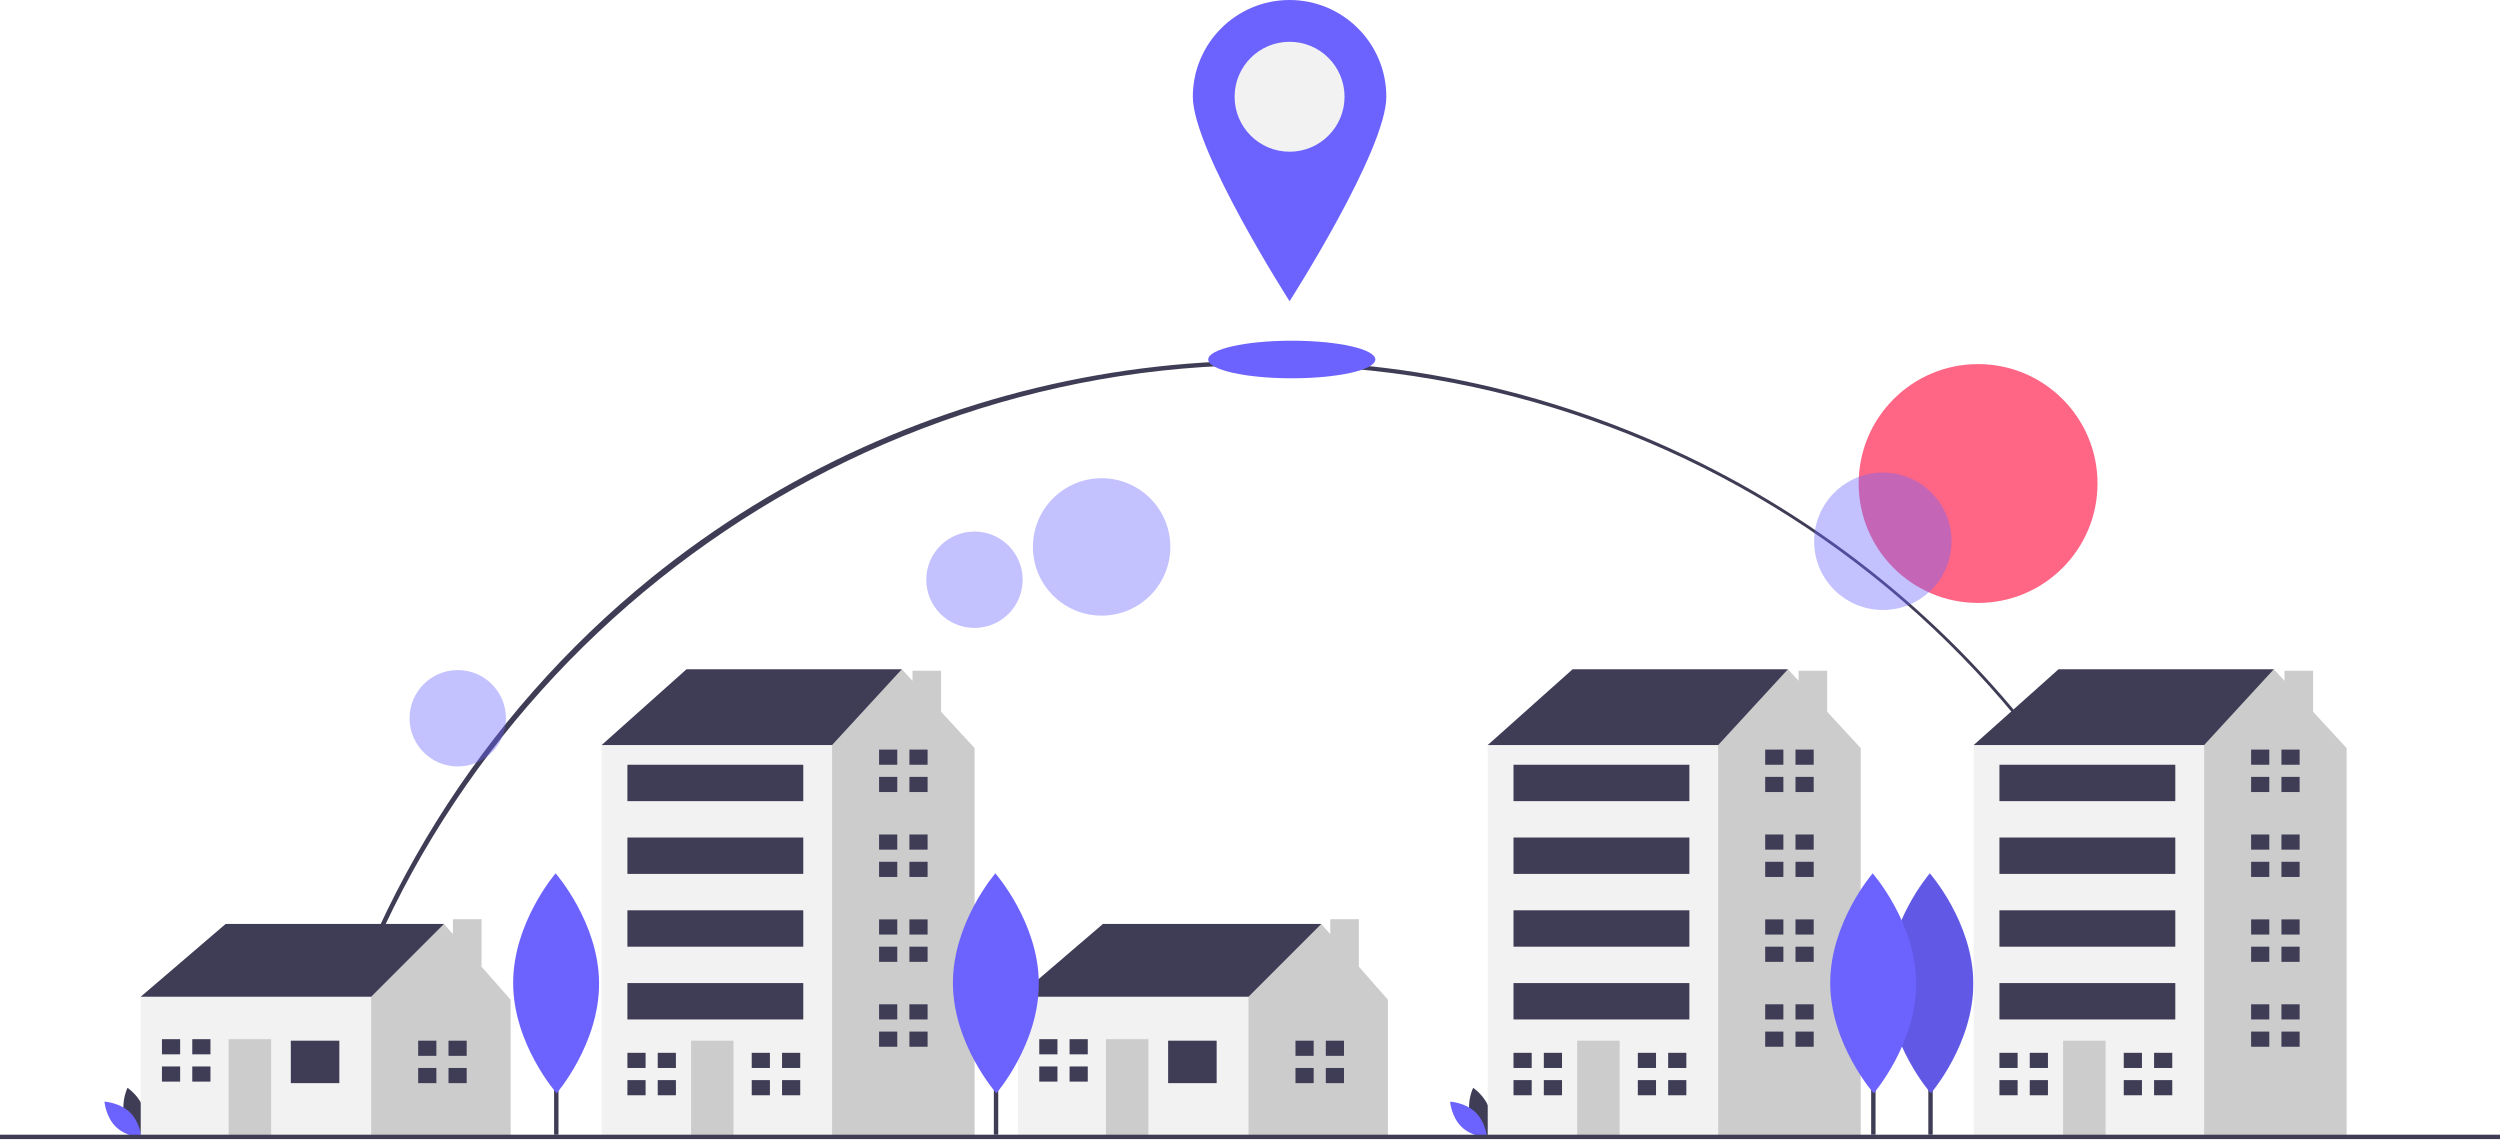
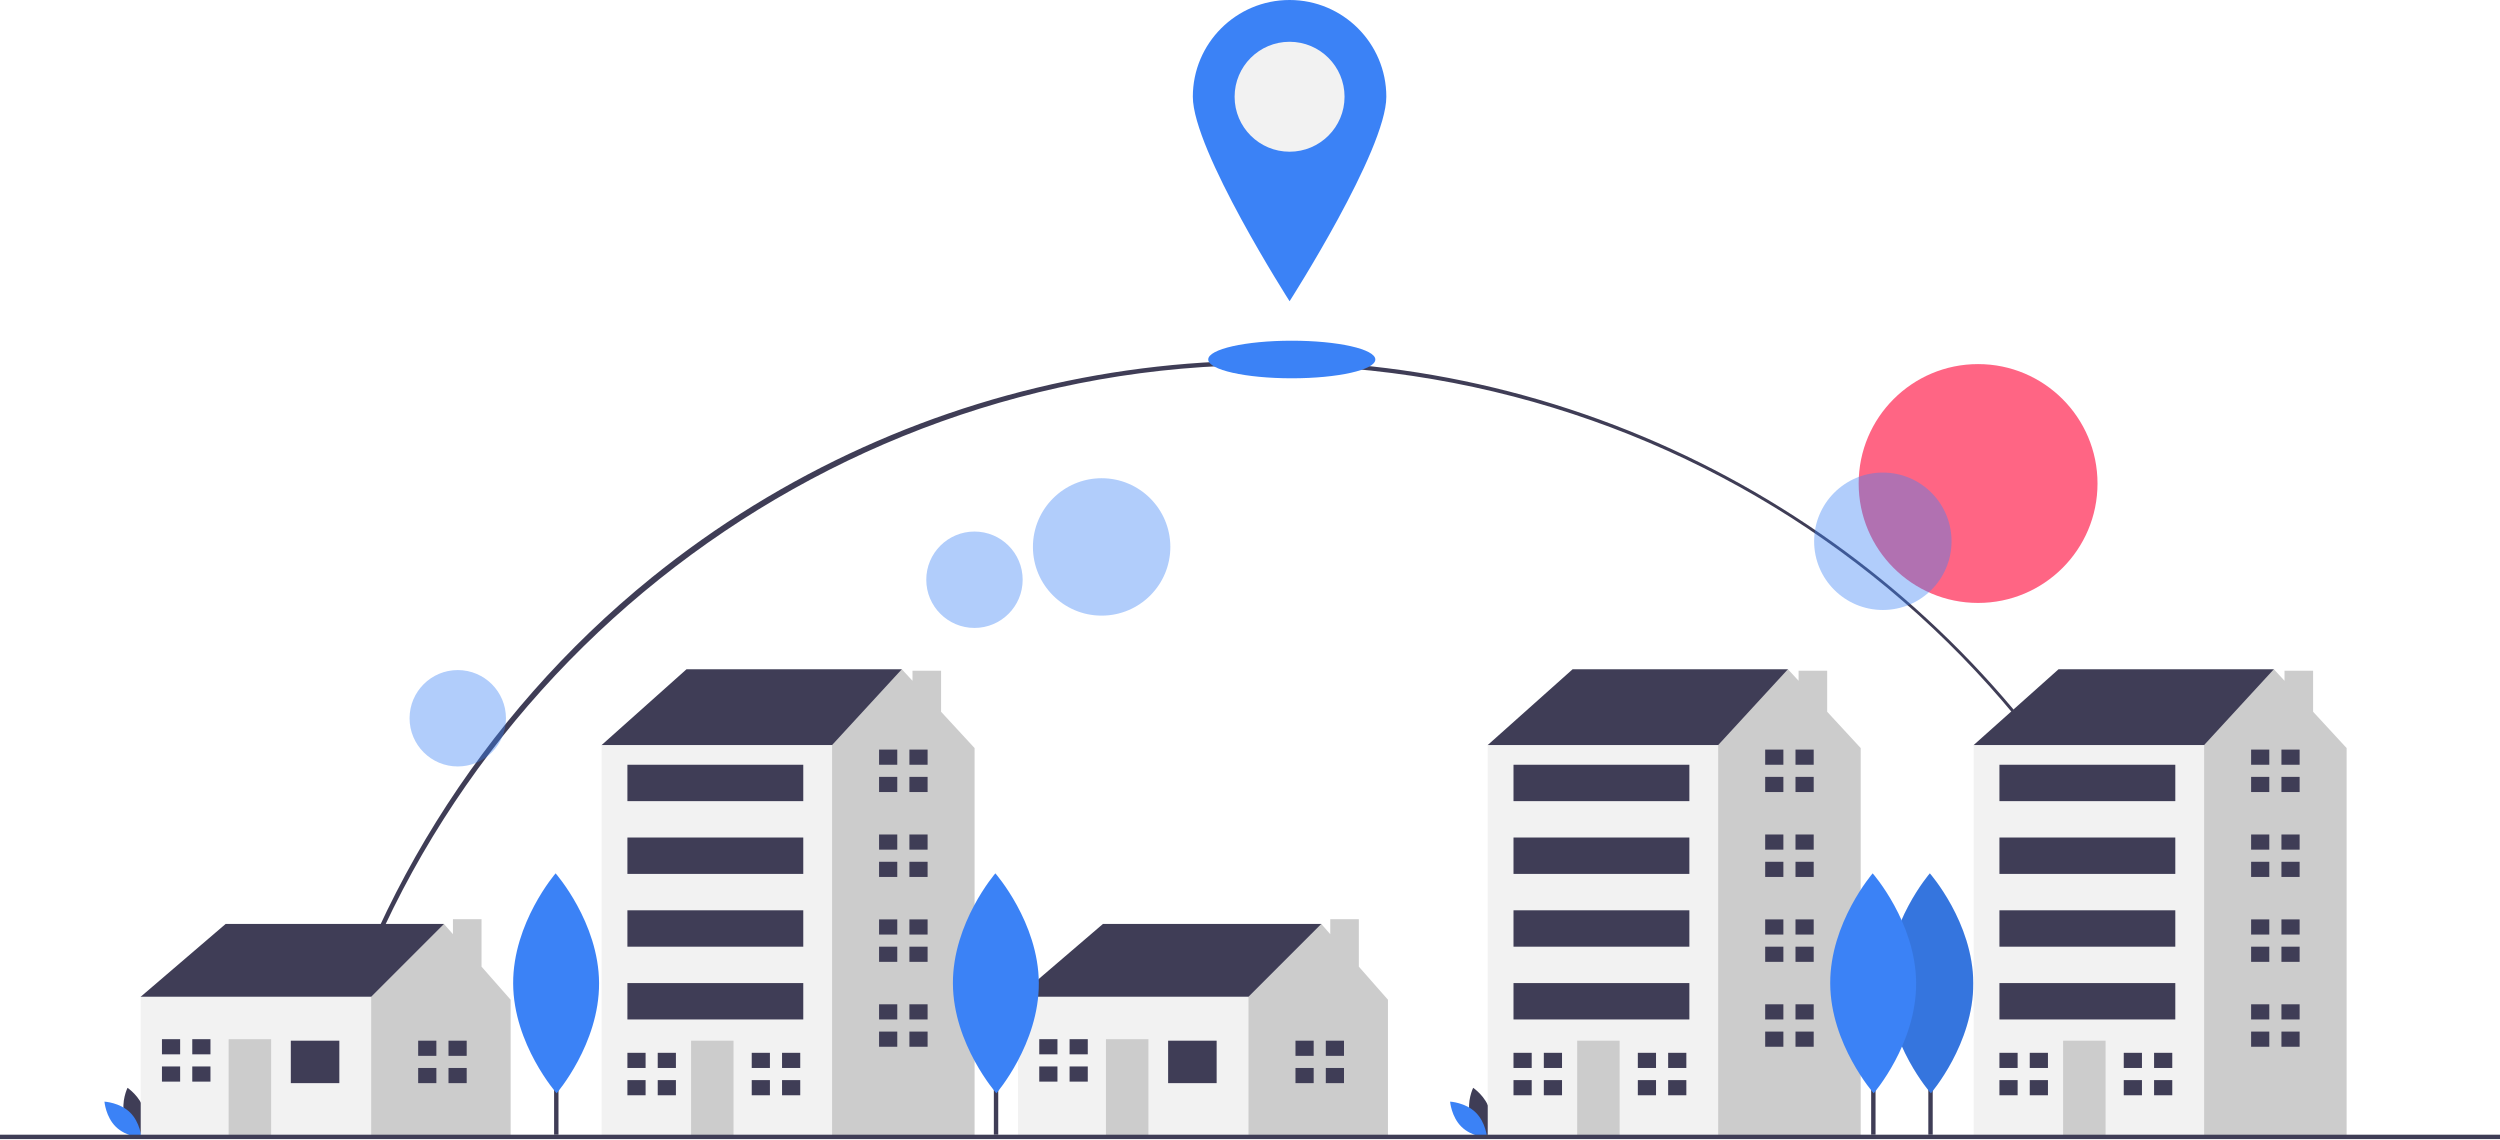
<svg xmlns="http://www.w3.org/2000/svg" id="a8904fed-7223-4ff2-9071-b444910320a0" data-name="Layer 1" width="1137" height="518.057" viewBox="0 0 1137 518.057">
  <path d="M175.764,701.583l-1.951-.439c21.756-96.751,76.43-184.609,153.951-247.392A444.114,444.114,0,0,1,1039.919,699.963l-1.949.443C991.916,498.197,814.695,356.972,607,356.972,402.026,356.972,220.666,501.901,175.764,701.583Z" transform="translate(-31.5 -190.9717)" fill="#3f3d56" />
  <circle cx="899.633" cy="219.903" r="54.315" fill="#ff6584" />
  <rect x="877" y="437.057" width="2" height="79" fill="#3f3d56" />
-   <path d="M928.958,638.096c.127,27.624-19.308,50.108-19.308,50.108s-19.642-22.304-19.769-49.928,19.308-50.108,19.308-50.108S928.83,610.472,928.958,638.096Z" transform="translate(-31.5 -190.9717)" fill="#6c63ff" />
+   <path d="M928.958,638.096c.127,27.624-19.308,50.108-19.308,50.108s-19.642-22.304-19.769-49.928,19.308-50.108,19.308-50.108S928.83,610.472,928.958,638.096Z" transform="translate(-31.5 -190.9717)" fill="#3b82f6" />
  <path d="M928.958,638.096c.127,27.624-19.308,50.108-19.308,50.108s-19.642-22.304-19.769-49.928,19.308-50.108,19.308-50.108S928.83,610.472,928.958,638.096Z" transform="translate(-31.5 -190.9717)" opacity="0.1" />
-   <circle cx="501.022" cy="248.742" r="31.248" fill="#6c63ff" opacity="0.4" />
-   <circle cx="443.19" cy="263.666" r="21.92" fill="#6c63ff" opacity="0.4" />
-   <circle cx="208.19" cy="326.666" r="21.92" fill="#6c63ff" opacity="0.4" />
-   <circle cx="856.312" cy="246.171" r="31.248" fill="#6c63ff" opacity="0.4" />
+   <circle cx="501.022" cy="248.742" r="31.248" fill="#3b82f6" opacity="0.4" />
+   <circle cx="443.19" cy="263.666" r="21.92" fill="#3b82f6" opacity="0.4" />
+   <circle cx="208.19" cy="326.666" r="21.92" fill="#3b82f6" opacity="0.4" />
+   <circle cx="856.312" cy="246.171" r="31.248" fill="#3b82f6" opacity="0.4" />
  <path d="M88.131,698.244c1.694,6.262,7.496,10.14,7.496,10.14s3.056-6.274,1.362-12.536-7.496-10.14-7.496-10.14S86.437,691.982,88.131,698.244Z" transform="translate(-31.5 -190.9717)" fill="#3f3d56" />
-   <path d="M90.62,696.898c4.648,4.525,5.216,11.481,5.216,11.481s-6.968-.38-11.617-4.905-5.216-11.481-5.216-11.481S85.972,692.374,90.62,696.898Z" transform="translate(-31.5 -190.9717)" fill="#6c63ff" />
+   <path d="M90.62,696.898c4.648,4.525,5.216,11.481,5.216,11.481s-6.968-.38-11.617-4.905-5.216-11.481-5.216-11.481S85.972,692.374,90.62,696.898Z" transform="translate(-31.5 -190.9717)" fill="#3b82f6" />
  <path d="M700.131,698.244c1.694,6.262,7.496,10.14,7.496,10.14s3.056-6.274,1.362-12.536-7.496-10.14-7.496-10.14S698.437,691.982,700.131,698.244Z" transform="translate(-31.5 -190.9717)" fill="#3f3d56" />
-   <path d="M702.62,696.898c4.648,4.525,5.216,11.481,5.216,11.481s-6.968-.38-11.617-4.905-5.216-11.481-5.216-11.481S697.971,692.374,702.62,696.898Z" transform="translate(-31.5 -190.9717)" fill="#6c63ff" />
+   <path d="M702.62,696.898c4.648,4.525,5.216,11.481,5.216,11.481s-6.968-.38-11.617-4.905-5.216-11.481-5.216-11.481S697.971,692.374,702.62,696.898Z" transform="translate(-31.5 -190.9717)" fill="#3b82f6" />
  <polygon points="68.137 460.203 64 453.308 102.614 420.21 201.908 420.21 201.908 429.863 166.052 468.478 124.679 476.752 68.137 460.203" fill="#3f3d56" />
  <polygon points="219 439.633 219 418.056 206 418.056 206 424.86 201.908 420.21 168.81 453.308 163.293 458.824 156.398 486.406 168.81 516.745 232.247 516.745 232.247 454.687 219 439.633" fill="#ccc" />
  <rect x="64" y="453.308" width="104.81" height="63.438" fill="#f2f2f2" />
  <rect x="132.264" y="473.304" width="22.065" height="19.307" fill="#3f3d56" />
  <rect x="103.993" y="472.615" width="19.307" height="44.13" fill="#ccc" />
  <polygon points="81.928 479.51 81.928 472.615 73.654 472.615 73.654 479.51 81.238 479.51 81.928 479.51" fill="#3f3d56" />
  <polygon points="81.238 485.026 73.654 485.026 73.654 491.922 81.928 491.922 81.928 485.026 81.238 485.026" fill="#3f3d56" />
  <rect x="87.444" y="472.615" width="8.274" height="6.895" fill="#3f3d56" />
  <rect x="87.444" y="485.026" width="8.274" height="6.895" fill="#3f3d56" />
  <polygon points="198.46 480.2 198.46 473.304 190.185 473.304 190.185 480.2 197.77 480.2 198.46 480.2" fill="#3f3d56" />
  <polygon points="197.77 485.716 190.185 485.716 190.185 492.611 198.46 492.611 198.46 485.716 197.77 485.716" fill="#3f3d56" />
  <rect x="203.976" y="473.304" width="8.274" height="6.895" fill="#3f3d56" />
  <rect x="203.976" y="485.716" width="8.274" height="6.895" fill="#3f3d56" />
  <polygon points="467.137 460.203 463 453.308 501.614 420.21 600.908 420.21 600.908 429.863 565.052 468.478 523.679 476.752 467.137 460.203" fill="#3f3d56" />
  <polygon points="618 439.633 618 418.056 605 418.056 605 424.86 600.908 420.21 567.81 453.308 562.293 458.824 555.398 486.406 567.81 516.745 631.247 516.745 631.247 454.687 618 439.633" fill="#ccc" />
  <rect x="463" y="453.308" width="104.81" height="63.438" fill="#f2f2f2" />
  <rect x="531.264" y="473.304" width="22.065" height="19.307" fill="#3f3d56" />
  <rect x="502.993" y="472.615" width="19.307" height="44.13" fill="#ccc" />
  <polygon points="480.928 479.51 480.928 472.615 472.654 472.615 472.654 479.51 480.238 479.51 480.928 479.51" fill="#3f3d56" />
  <polygon points="480.238 485.026 472.654 485.026 472.654 491.922 480.928 491.922 480.928 485.026 480.238 485.026" fill="#3f3d56" />
  <rect x="486.444" y="472.615" width="8.274" height="6.895" fill="#3f3d56" />
  <rect x="486.444" y="485.026" width="8.274" height="6.895" fill="#3f3d56" />
  <polygon points="597.46 480.2 597.46 473.304 589.185 473.304 589.185 480.2 596.77 480.2 597.46 480.2" fill="#3f3d56" />
  <polygon points="596.77 485.716 589.185 485.716 589.185 492.611 597.46 492.611 597.46 485.716 596.77 485.716" fill="#3f3d56" />
  <rect x="602.976" y="473.304" width="8.274" height="6.895" fill="#3f3d56" />
  <rect x="602.976" y="485.716" width="8.274" height="6.895" fill="#3f3d56" />
  <polygon points="280.515 344.361 273.62 338.844 312.234 304.367 410.148 304.367 410.148 334.707 346.711 377.459 280.515 344.361" fill="#3f3d56" />
  <polygon points="428 323.707 428 305.056 415 305.056 415 309.624 410.148 304.367 378.429 338.844 366.018 347.119 346.773 487.722 375.796 516.745 443.246 516.745 443.246 340.223 428 323.707" fill="#ccc" />
  <rect x="273.62" y="338.844" width="104.81" height="177.901" fill="#f2f2f2" />
  <rect x="314.302" y="473.304" width="19.307" height="43.441" fill="#ccc" />
  <polygon points="293.616 485.716 293.616 478.821 285.342 478.821 285.342 485.716 292.927 485.716 293.616 485.716" fill="#3f3d56" />
  <polygon points="292.927 491.232 285.342 491.232 285.342 498.128 293.616 498.128 293.616 491.232 292.927 491.232" fill="#3f3d56" />
  <rect x="299.132" y="478.821" width="8.274" height="6.895" fill="#3f3d56" />
  <rect x="299.132" y="491.232" width="8.274" height="6.895" fill="#3f3d56" />
  <polygon points="350.158 485.716 350.158 478.821 341.884 478.821 341.884 485.716 349.469 485.716 350.158 485.716" fill="#3f3d56" />
  <polygon points="349.469 491.232 341.884 491.232 341.884 498.128 350.158 498.128 350.158 491.232 349.469 491.232" fill="#3f3d56" />
  <rect x="355.675" y="478.821" width="8.274" height="6.895" fill="#3f3d56" />
  <rect x="355.675" y="491.232" width="8.274" height="6.895" fill="#3f3d56" />
  <polygon points="408.079 347.808 408.079 340.913 399.805 340.913 399.805 347.808 407.39 347.808 408.079 347.808" fill="#3f3d56" />
  <polygon points="407.39 353.325 399.805 353.325 399.805 360.22 408.079 360.22 408.079 353.325 407.39 353.325" fill="#3f3d56" />
  <rect x="413.596" y="340.913" width="8.274" height="6.895" fill="#3f3d56" />
  <rect x="413.596" y="353.325" width="8.274" height="6.895" fill="#3f3d56" />
  <polygon points="408.079 386.423 408.079 379.527 399.805 379.527 399.805 386.423 407.39 386.423 408.079 386.423" fill="#3f3d56" />
  <polygon points="407.39 391.939 399.805 391.939 399.805 398.834 408.079 398.834 408.079 391.939 407.39 391.939" fill="#3f3d56" />
  <rect x="413.596" y="379.527" width="8.274" height="6.895" fill="#3f3d56" />
  <rect x="413.596" y="391.939" width="8.274" height="6.895" fill="#3f3d56" />
  <polygon points="408.079 425.037 408.079 418.141 399.805 418.141 399.805 425.037 407.39 425.037 408.079 425.037" fill="#3f3d56" />
  <polygon points="407.39 430.553 399.805 430.553 399.805 437.448 408.079 437.448 408.079 430.553 407.39 430.553" fill="#3f3d56" />
  <rect x="413.596" y="418.141" width="8.274" height="6.895" fill="#3f3d56" />
  <rect x="413.596" y="430.553" width="8.274" height="6.895" fill="#3f3d56" />
  <polygon points="408.079 463.651 408.079 456.755 399.805 456.755 399.805 463.651 407.39 463.651 408.079 463.651" fill="#3f3d56" />
  <polygon points="407.39 469.167 399.805 469.167 399.805 476.062 408.079 476.062 408.079 469.167 407.39 469.167" fill="#3f3d56" />
  <rect x="413.596" y="456.755" width="8.274" height="6.895" fill="#3f3d56" />
  <rect x="413.596" y="469.167" width="8.274" height="6.895" fill="#3f3d56" />
  <rect x="285.342" y="347.808" width="79.986" height="16.549" fill="#3f3d56" />
  <rect x="285.342" y="380.906" width="79.986" height="16.549" fill="#3f3d56" />
  <rect x="285.342" y="414.004" width="79.986" height="16.549" fill="#3f3d56" />
  <rect x="285.342" y="447.102" width="79.986" height="16.549" fill="#3f3d56" />
  <polygon points="683.515 344.361 676.62 338.844 715.234 304.367 813.148 304.367 813.148 334.707 749.711 377.459 683.515 344.361" fill="#3f3d56" />
  <polygon points="831 323.707 831 305.056 818 305.056 818 309.624 813.148 304.367 781.429 338.844 769.018 347.119 749.773 487.722 778.796 516.745 846.246 516.745 846.246 340.223 831 323.707" fill="#ccc" />
  <rect x="676.62" y="338.844" width="104.81" height="177.901" fill="#f2f2f2" />
  <rect x="717.302" y="473.304" width="19.307" height="43.441" fill="#ccc" />
  <polygon points="696.616 485.716 696.616 478.821 688.342 478.821 688.342 485.716 695.927 485.716 696.616 485.716" fill="#3f3d56" />
  <polygon points="695.927 491.232 688.342 491.232 688.342 498.128 696.616 498.128 696.616 491.232 695.927 491.232" fill="#3f3d56" />
  <rect x="702.132" y="478.821" width="8.274" height="6.895" fill="#3f3d56" />
  <rect x="702.132" y="491.232" width="8.274" height="6.895" fill="#3f3d56" />
  <polygon points="753.158 485.716 753.158 478.821 744.884 478.821 744.884 485.716 752.469 485.716 753.158 485.716" fill="#3f3d56" />
  <polygon points="752.469 491.232 744.884 491.232 744.884 498.128 753.158 498.128 753.158 491.232 752.469 491.232" fill="#3f3d56" />
  <rect x="758.675" y="478.821" width="8.274" height="6.895" fill="#3f3d56" />
  <rect x="758.675" y="491.232" width="8.274" height="6.895" fill="#3f3d56" />
  <polygon points="811.079 347.808 811.079 340.913 802.805 340.913 802.805 347.808 810.39 347.808 811.079 347.808" fill="#3f3d56" />
  <polygon points="810.39 353.325 802.805 353.325 802.805 360.22 811.079 360.22 811.079 353.325 810.39 353.325" fill="#3f3d56" />
  <rect x="816.596" y="340.913" width="8.274" height="6.895" fill="#3f3d56" />
  <rect x="816.596" y="353.325" width="8.274" height="6.895" fill="#3f3d56" />
  <polygon points="811.079 386.423 811.079 379.527 802.805 379.527 802.805 386.423 810.39 386.423 811.079 386.423" fill="#3f3d56" />
  <polygon points="810.39 391.939 802.805 391.939 802.805 398.834 811.079 398.834 811.079 391.939 810.39 391.939" fill="#3f3d56" />
  <rect x="816.596" y="379.527" width="8.274" height="6.895" fill="#3f3d56" />
  <rect x="816.596" y="391.939" width="8.274" height="6.895" fill="#3f3d56" />
  <polygon points="811.079 425.037 811.079 418.141 802.805 418.141 802.805 425.037 810.39 425.037 811.079 425.037" fill="#3f3d56" />
  <polygon points="810.39 430.553 802.805 430.553 802.805 437.448 811.079 437.448 811.079 430.553 810.39 430.553" fill="#3f3d56" />
  <rect x="816.596" y="418.141" width="8.274" height="6.895" fill="#3f3d56" />
  <rect x="816.596" y="430.553" width="8.274" height="6.895" fill="#3f3d56" />
  <polygon points="811.079 463.651 811.079 456.755 802.805 456.755 802.805 463.651 810.39 463.651 811.079 463.651" fill="#3f3d56" />
  <polygon points="810.39 469.167 802.805 469.167 802.805 476.062 811.079 476.062 811.079 469.167 810.39 469.167" fill="#3f3d56" />
  <rect x="816.596" y="456.755" width="8.274" height="6.895" fill="#3f3d56" />
  <rect x="816.596" y="469.167" width="8.274" height="6.895" fill="#3f3d56" />
  <rect x="688.342" y="347.808" width="79.986" height="16.549" fill="#3f3d56" />
  <rect x="688.342" y="380.906" width="79.986" height="16.549" fill="#3f3d56" />
  <rect x="688.342" y="414.004" width="79.986" height="16.549" fill="#3f3d56" />
  <rect x="688.342" y="447.102" width="79.986" height="16.549" fill="#3f3d56" />
  <polygon points="904.515 344.361 897.62 338.844 936.234 304.367 1034.148 304.367 1034.148 334.707 970.711 377.459 904.515 344.361" fill="#3f3d56" />
  <polygon points="1052 323.707 1052 305.056 1039 305.056 1039 309.624 1034.148 304.367 1002.429 338.844 990.018 347.119 970.773 487.722 999.796 516.745 1067.246 516.745 1067.246 340.223 1052 323.707" fill="#ccc" />
  <rect x="897.62" y="338.844" width="104.81" height="177.901" fill="#f2f2f2" />
  <rect x="938.302" y="473.304" width="19.307" height="43.441" fill="#ccc" />
  <polygon points="917.616 485.716 917.616 478.821 909.342 478.821 909.342 485.716 916.927 485.716 917.616 485.716" fill="#3f3d56" />
  <polygon points="916.927 491.232 909.342 491.232 909.342 498.128 917.616 498.128 917.616 491.232 916.927 491.232" fill="#3f3d56" />
  <rect x="923.132" y="478.821" width="8.274" height="6.895" fill="#3f3d56" />
  <rect x="923.132" y="491.232" width="8.274" height="6.895" fill="#3f3d56" />
  <polygon points="974.158 485.716 974.158 478.821 965.884 478.821 965.884 485.716 973.469 485.716 974.158 485.716" fill="#3f3d56" />
  <polygon points="973.469 491.232 965.884 491.232 965.884 498.128 974.158 498.128 974.158 491.232 973.469 491.232" fill="#3f3d56" />
  <rect x="979.675" y="478.821" width="8.274" height="6.895" fill="#3f3d56" />
  <rect x="979.675" y="491.232" width="8.274" height="6.895" fill="#3f3d56" />
  <polygon points="1032.079 347.808 1032.079 340.913 1023.805 340.913 1023.805 347.808 1031.39 347.808 1032.079 347.808" fill="#3f3d56" />
  <polygon points="1031.39 353.325 1023.805 353.325 1023.805 360.22 1032.079 360.22 1032.079 353.325 1031.39 353.325" fill="#3f3d56" />
  <rect x="1037.596" y="340.913" width="8.274" height="6.895" fill="#3f3d56" />
  <rect x="1037.596" y="353.325" width="8.274" height="6.895" fill="#3f3d56" />
  <polygon points="1032.079 386.423 1032.079 379.527 1023.805 379.527 1023.805 386.423 1031.39 386.423 1032.079 386.423" fill="#3f3d56" />
  <polygon points="1031.39 391.939 1023.805 391.939 1023.805 398.834 1032.079 398.834 1032.079 391.939 1031.39 391.939" fill="#3f3d56" />
  <rect x="1037.596" y="379.527" width="8.274" height="6.895" fill="#3f3d56" />
  <rect x="1037.596" y="391.939" width="8.274" height="6.895" fill="#3f3d56" />
  <polygon points="1032.079 425.037 1032.079 418.141 1023.805 418.141 1023.805 425.037 1031.39 425.037 1032.079 425.037" fill="#3f3d56" />
  <polygon points="1031.39 430.553 1023.805 430.553 1023.805 437.448 1032.079 437.448 1032.079 430.553 1031.39 430.553" fill="#3f3d56" />
  <rect x="1037.596" y="418.141" width="8.274" height="6.895" fill="#3f3d56" />
  <rect x="1037.596" y="430.553" width="8.274" height="6.895" fill="#3f3d56" />
  <polygon points="1032.079 463.651 1032.079 456.755 1023.805 456.755 1023.805 463.651 1031.39 463.651 1032.079 463.651" fill="#3f3d56" />
  <polygon points="1031.39 469.167 1023.805 469.167 1023.805 476.062 1032.079 476.062 1032.079 469.167 1031.39 469.167" fill="#3f3d56" />
  <rect x="1037.596" y="456.755" width="8.274" height="6.895" fill="#3f3d56" />
  <rect x="1037.596" y="469.167" width="8.274" height="6.895" fill="#3f3d56" />
  <rect x="909.342" y="347.808" width="79.986" height="16.549" fill="#3f3d56" />
  <rect x="909.342" y="380.906" width="79.986" height="16.549" fill="#3f3d56" />
  <rect x="909.342" y="414.004" width="79.986" height="16.549" fill="#3f3d56" />
  <rect x="909.342" y="447.102" width="79.986" height="16.549" fill="#3f3d56" />
  <rect y="516.057" width="1137" height="2" fill="#3f3d56" />
  <rect x="252" y="437.057" width="2" height="79" fill="#3f3d56" />
-   <path d="M303.958,638.096c.127,27.624-19.308,50.108-19.308,50.108s-19.642-22.304-19.769-49.928,19.308-50.108,19.308-50.108S303.83,610.472,303.958,638.096Z" transform="translate(-31.5 -190.9717)" fill="#6c63ff" />
+   <path d="M303.958,638.096c.127,27.624-19.308,50.108-19.308,50.108s-19.642-22.304-19.769-49.928,19.308-50.108,19.308-50.108S303.83,610.472,303.958,638.096Z" transform="translate(-31.5 -190.9717)" fill="#3b82f6" />
  <rect x="452" y="437.057" width="2" height="79" fill="#3f3d56" />
-   <path d="M503.958,638.096c.127,27.624-19.308,50.108-19.308,50.108s-19.642-22.304-19.769-49.928,19.308-50.108,19.308-50.108S503.83,610.472,503.958,638.096Z" transform="translate(-31.5 -190.9717)" fill="#6c63ff" />
+   <path d="M503.958,638.096c.127,27.624-19.308,50.108-19.308,50.108s-19.642-22.304-19.769-49.928,19.308-50.108,19.308-50.108S503.83,610.472,503.958,638.096Z" transform="translate(-31.5 -190.9717)" fill="#3b82f6" />
  <rect x="851" y="437.057" width="2" height="79" fill="#3f3d56" />
-   <path d="M902.958,638.096c.127,27.624-19.308,50.108-19.308,50.108s-19.642-22.304-19.769-49.928,19.308-50.108,19.308-50.108S902.83,610.472,902.958,638.096Z" transform="translate(-31.5 -190.9717)" fill="#6c63ff" />
-   <ellipse cx="587.5" cy="163.5" rx="38" ry="8.55" fill="#6c63ff" />
-   <path d="M662,234.972c0,24.301-44,93-44,93s-44-68.699-44-93a44,44,0,0,1,88,0Z" transform="translate(-31.5 -190.9717)" fill="#6c63ff" />
+   <path d="M902.958,638.096c.127,27.624-19.308,50.108-19.308,50.108s-19.642-22.304-19.769-49.928,19.308-50.108,19.308-50.108S902.83,610.472,902.958,638.096Z" transform="translate(-31.5 -190.9717)" fill="#3b82f6" />
+   <ellipse cx="587.5" cy="163.5" rx="38" ry="8.55" fill="#3b82f6" />
+   <path d="M662,234.972c0,24.301-44,93-44,93s-44-68.699-44-93a44,44,0,0,1,88,0Z" transform="translate(-31.5 -190.9717)" fill="#3b82f6" />
  <circle cx="586.5" cy="44" r="25" fill="#f2f2f2" />
</svg>
